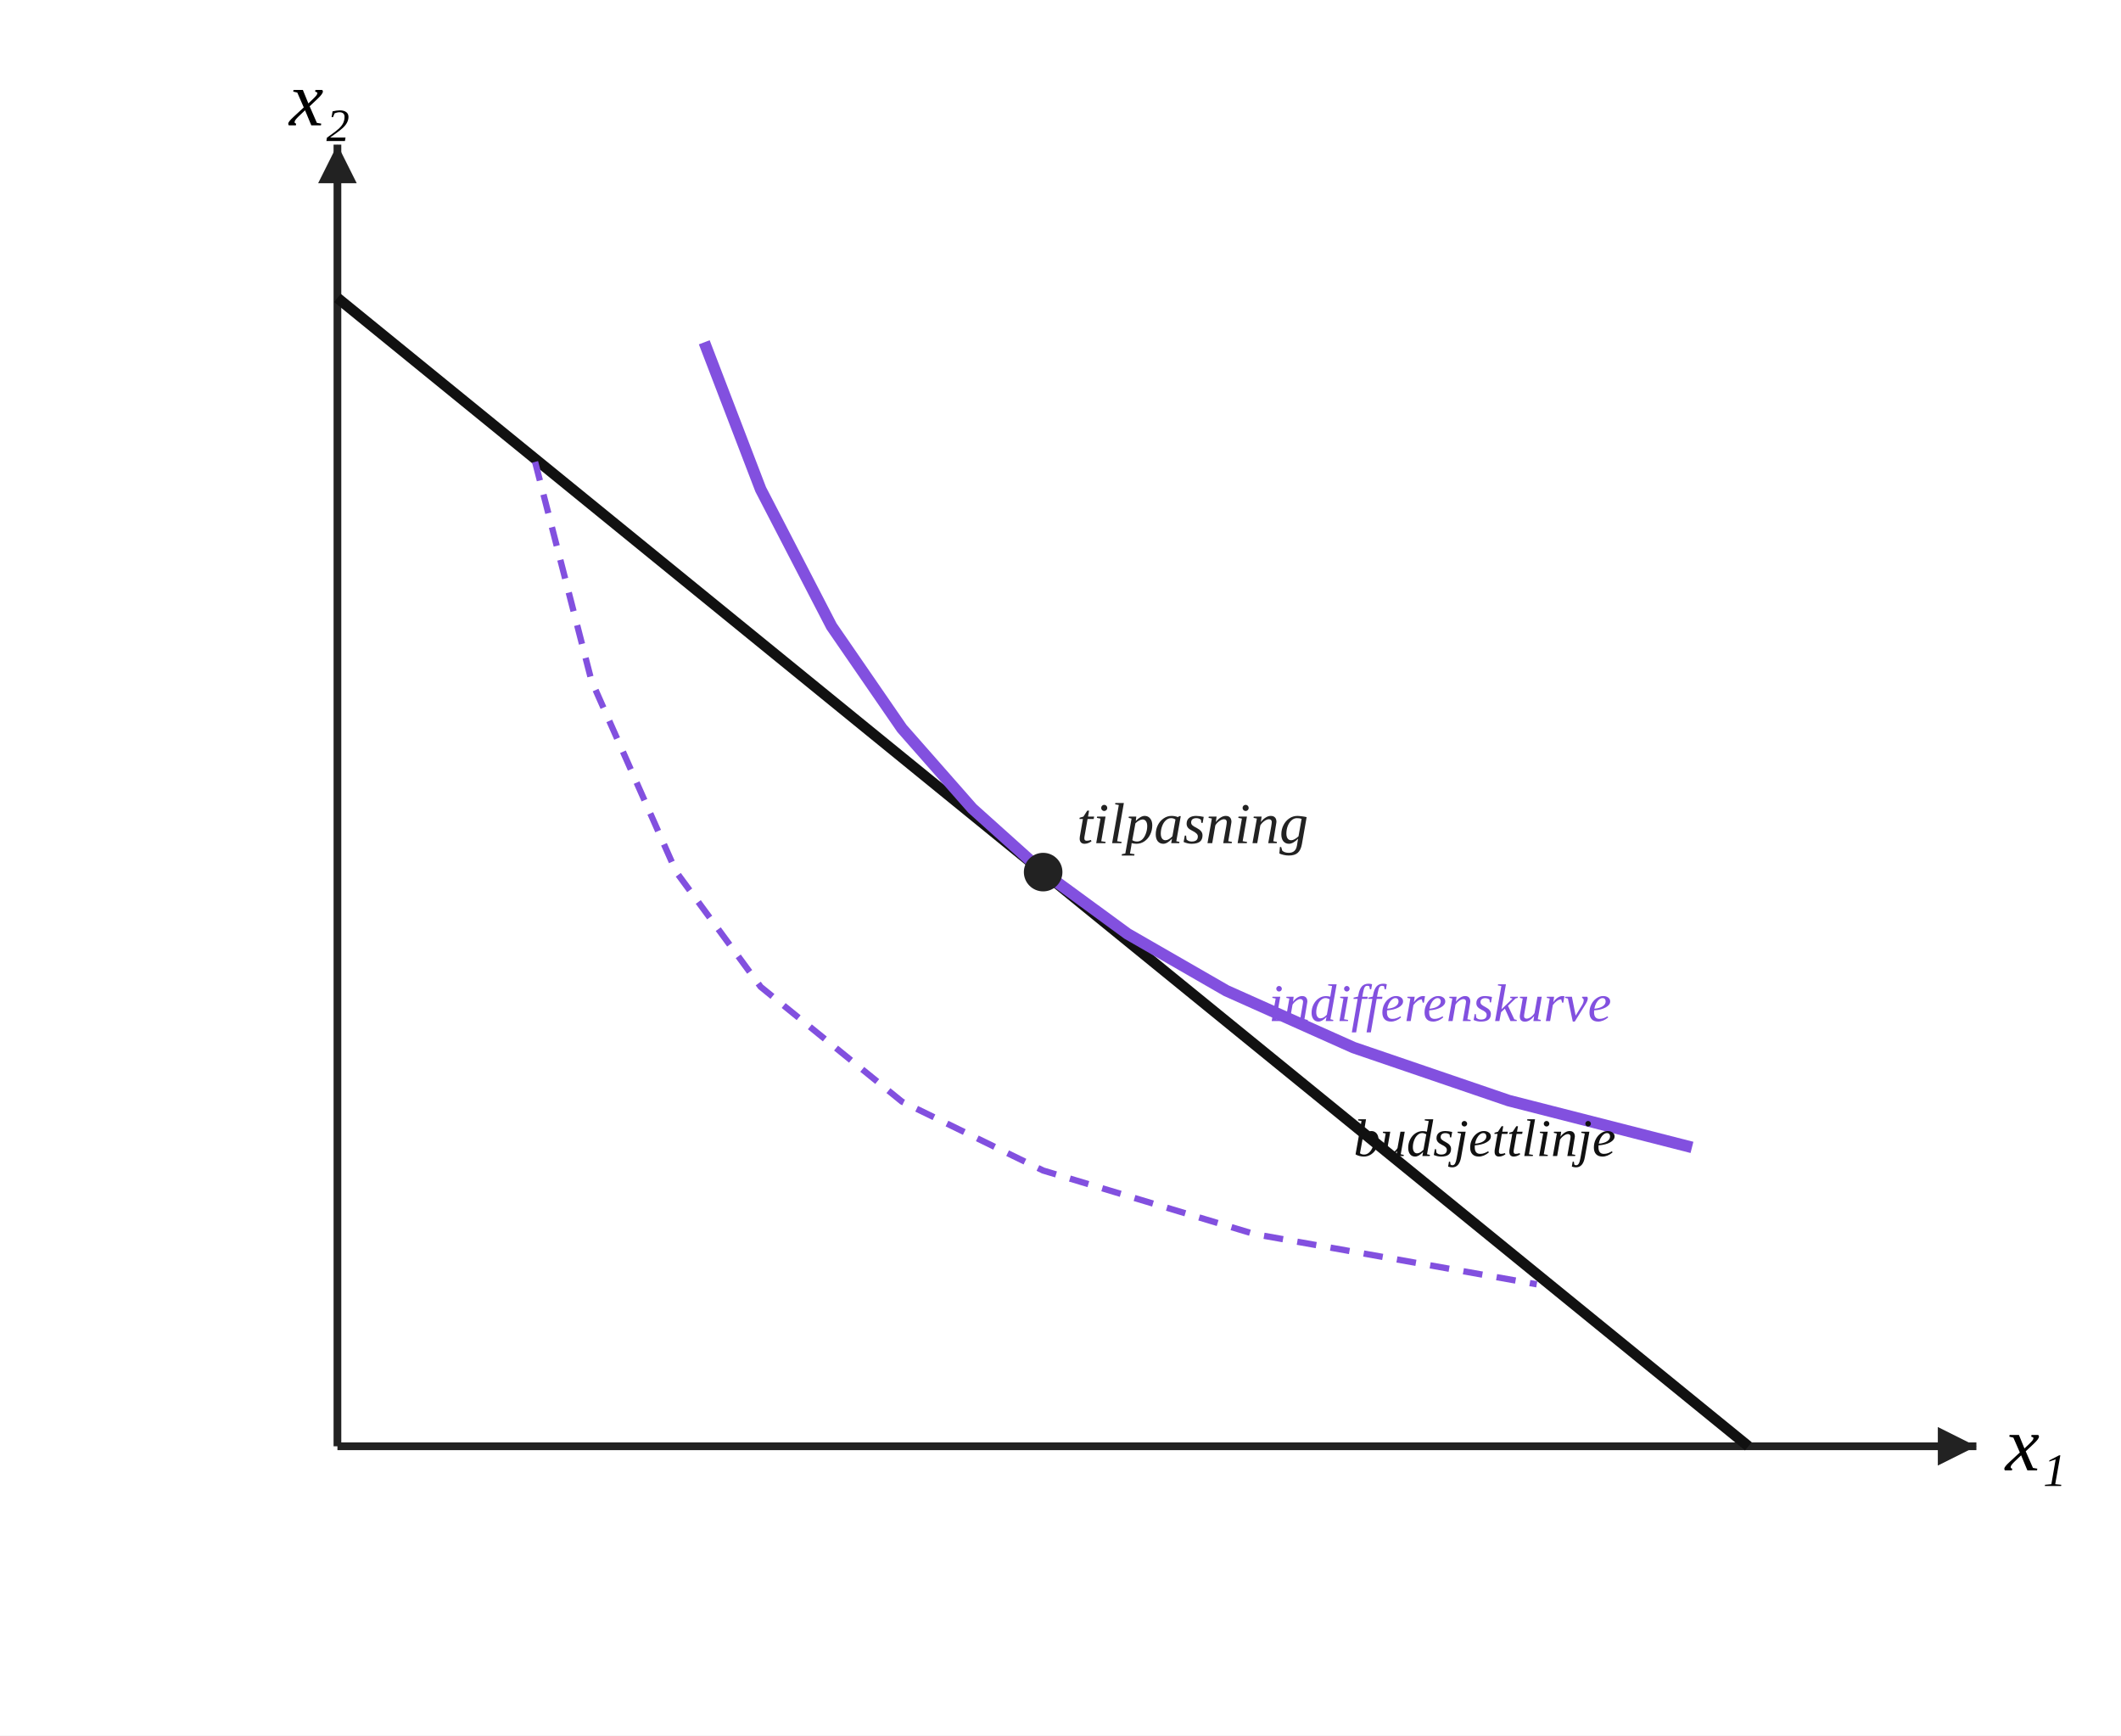
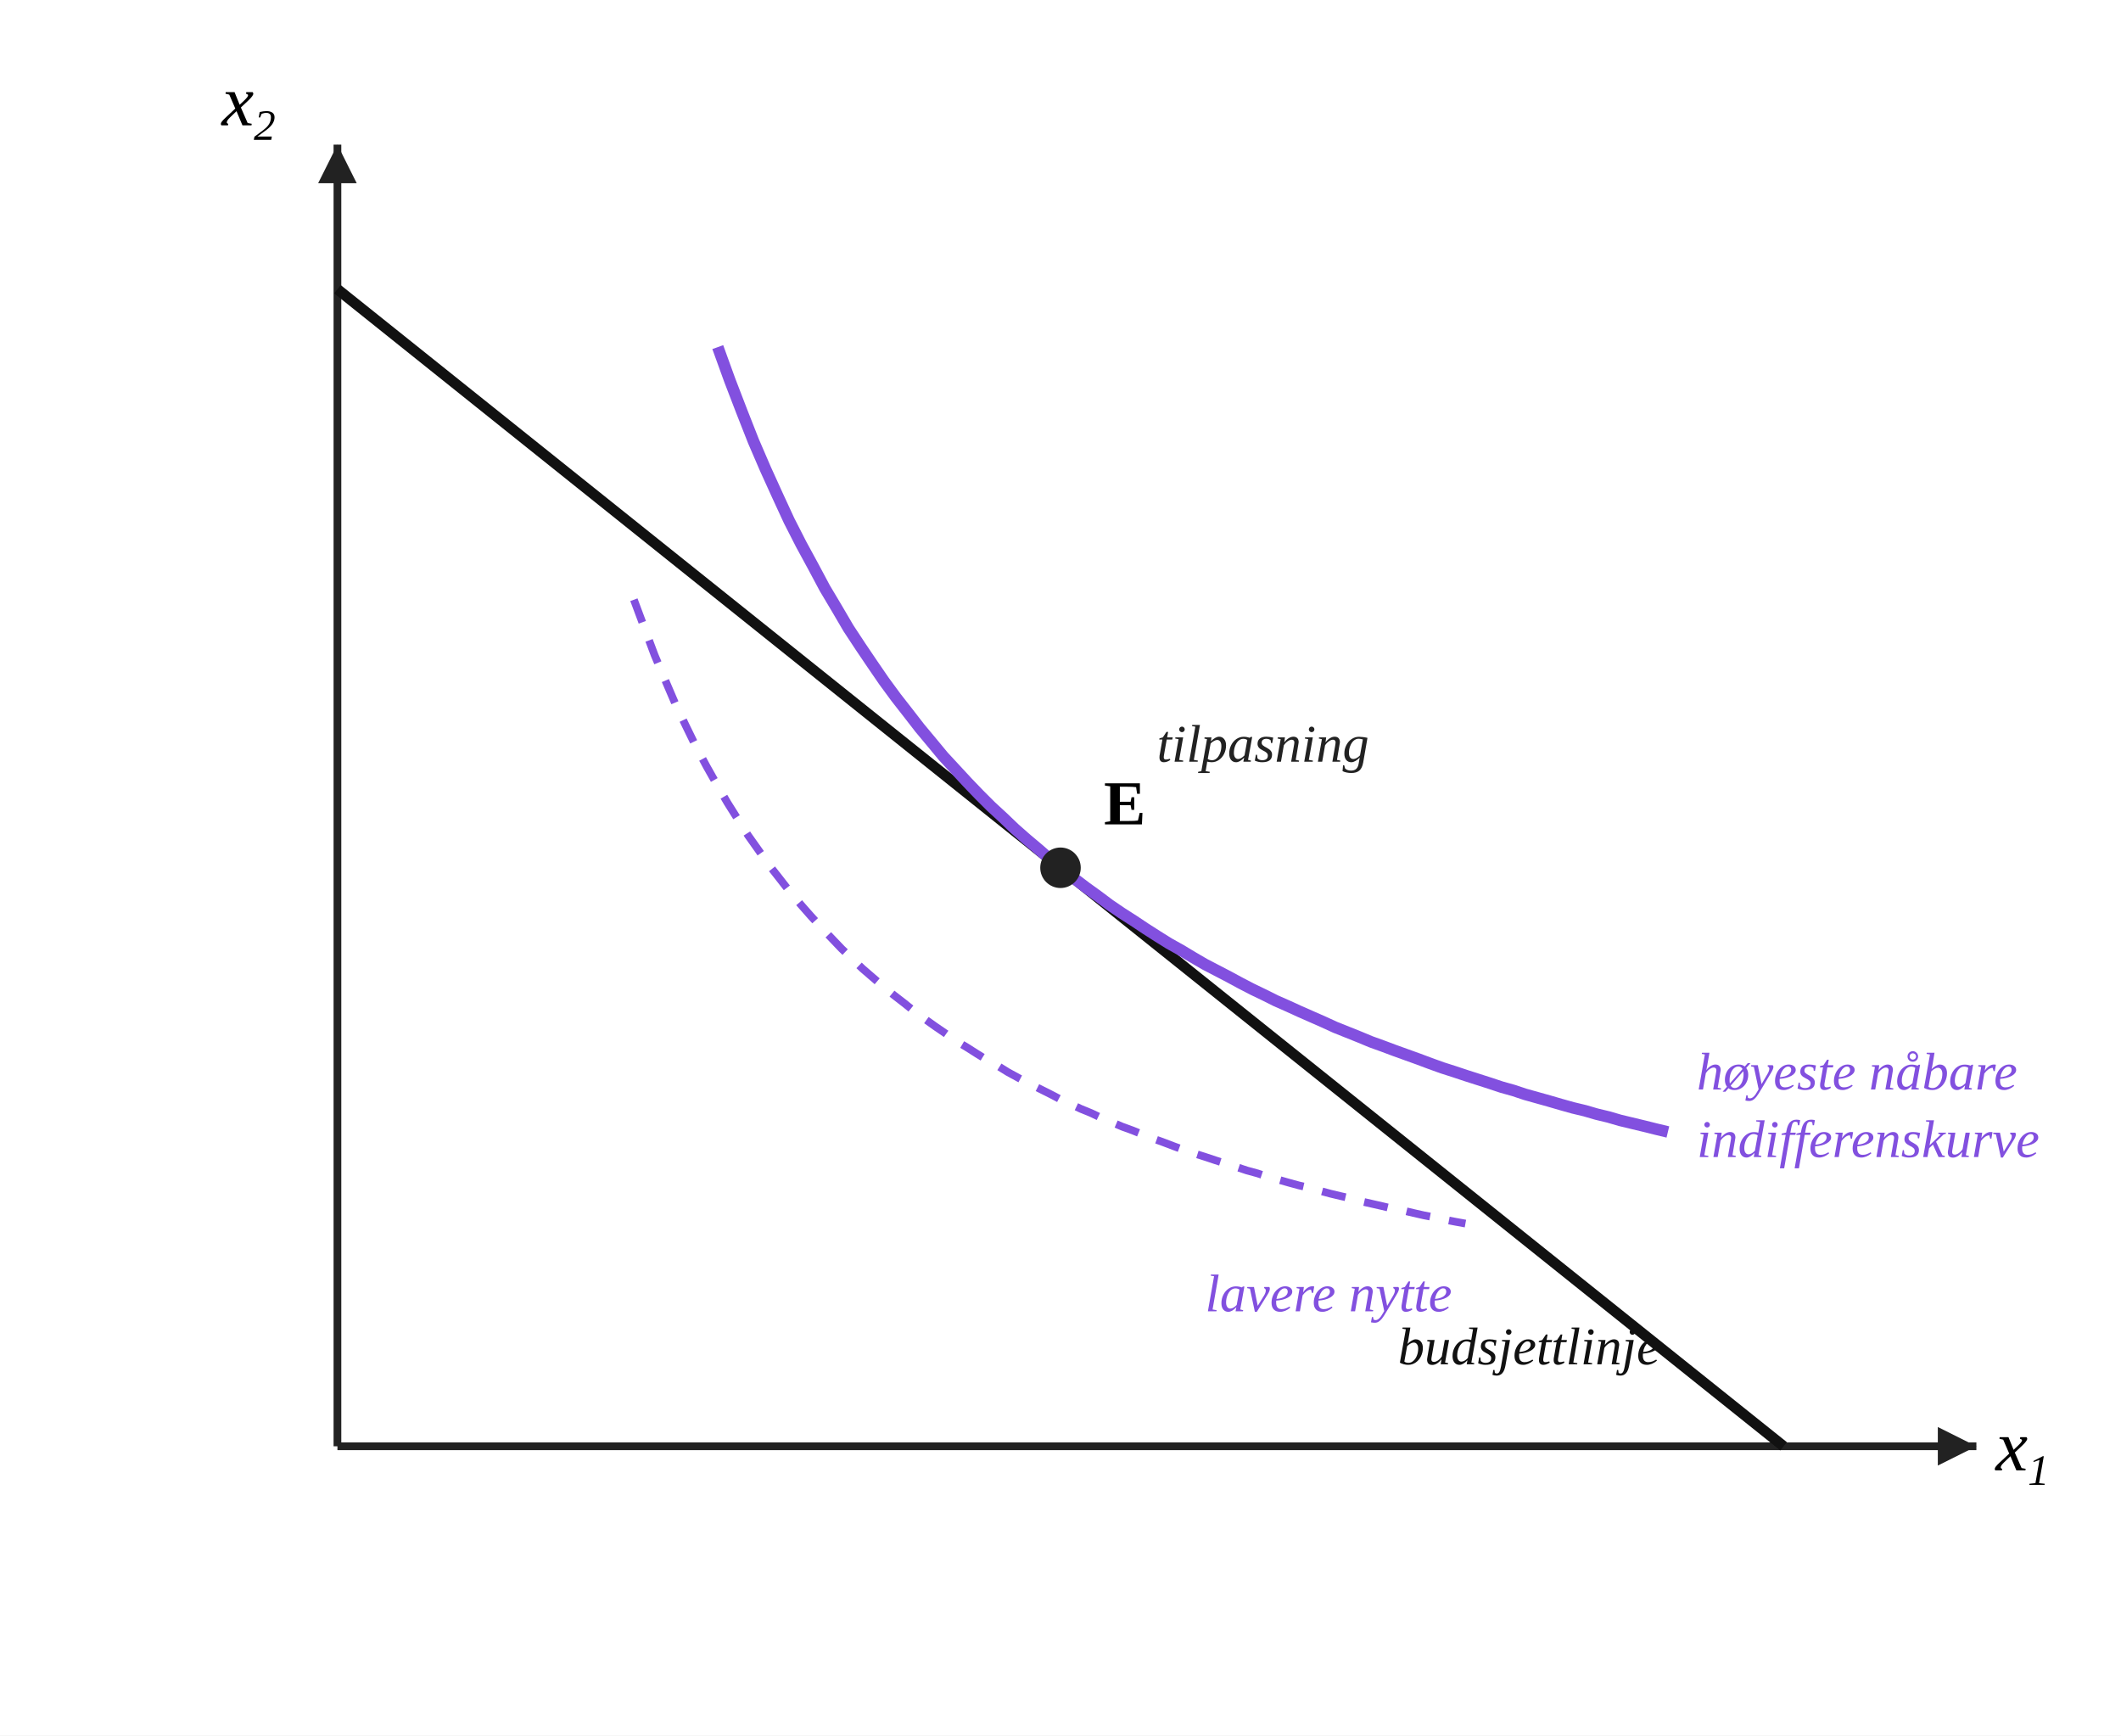
- <svg xmlns="http://www.w3.org/2000/svg" viewBox="0 0 440 360" font-family="Georgia, 'Times New Roman', serif" role="img" aria-label="Konsumentens tilpasning: budsjettlinja viser alle kombinasjoner av gode 1 og gode 2 som forbrukeren har råd til (helning minus prisforholdet). Indifferenskurven samler kombinasjoner med lik nytte og buer inn mot origo. Det beste valget er tangeringspunktet der budsjettlinja akkurat berører den høyeste nåbare indifferenskurven.">
+ <svg xmlns="http://www.w3.org/2000/svg" viewBox="0 0 440 360" font-family="Georgia, 'Times New Roman', serif" role="img" aria-label="Konsumentens tilpasning: budsjettlinja viser alle kombinasjoner av gode 1 og gode 2 som forbrukeren har råd til (helning minus prisforholdet). Indifferenskurvene samler kombinasjoner med lik nytte og buer konvekst inn mot origo. Det beste valget er tangeringspunktet E der budsjettlinja akkurat berører den høyeste nåbare indifferenskurven; en lavere, stiplet indifferenskurve ligger innenfor budsjettet, men gir mindre nytte.">
  <rect width="440" height="360" fill="#ffffff" />
-   <line x1="70" y1="300" x2="410" y2="300" stroke="#222" stroke-width="1.6" />
-   <line x1="70" y1="300" x2="70" y2="30" stroke="#222" stroke-width="1.6" />
-   <polygon points="410,300 402,296 402,304" fill="#222" />
-   <polygon points="70,30 66,38 74,38" fill="#222" />
-   <text x="416" y="305" font-size="16" font-style="italic">x₁</text>
-   <text x="60" y="26" font-size="16" font-style="italic">x₂</text>
-   <line x1="70.0" y1="61.8" x2="362.7" y2="300.0" stroke="#111" stroke-width="2.2" />
-   <polyline points="146.1,71.0 157.8,101.5 172.5,129.9 187.1,151.1 201.7,167.7 216.4,180.9 233.9,193.7 254.4,205.5 280.8,217.3 313.0,228.3 351.0,238.0" fill="none" stroke="#8250df" stroke-width="2.4" />
-   <polyline points="111.0,95.8 122.7,141.2 140.3,180.9 157.8,204.7 187.1,228.5 216.4,242.8 260.3,256.0 318.8,266.4" fill="none" stroke="#8250df" stroke-width="1.3" stroke-dasharray="4 3" />
-   <circle cx="216.4" cy="180.9" r="4" fill="#222" />
-   <text x="223.4" y="174.9" font-size="12" fill="#222" font-style="italic">tilpasning</text>
-   <text x="263.2" y="211.8" font-size="11" fill="#8250df" font-style="italic">indifferenskurve</text>
-   <text x="280.8" y="239.8" font-size="11" fill="#111" font-style="italic">budsjettlinje</text>
+   <line x1="70.0" y1="300.0" x2="410.0" y2="300.0" stroke="#222" stroke-width="1.6" />
+   <line x1="70.0" y1="300.0" x2="70.0" y2="30.0" stroke="#222" stroke-width="1.6" />
+   <polygon points="410.0,300.0 402.0,296.0 402.0,304.0" fill="#222" />
+   <polygon points="70.0,30.0 66.0,38.0 74.0,38.0" fill="#222" />
+   <text x="414.0" y="305.0" font-size="15" font-style="italic" fill="#000">x<tspan font-size="9" dy="3">1</tspan>
+   </text>
+   <text x="46.0" y="26.0" font-size="15" font-style="italic" fill="#000">x<tspan font-size="9" dy="3">2</tspan>
+   </text>
+   <line x1="70.0" y1="60.0" x2="370.0" y2="300.0" stroke="#111" stroke-width="2.2" />
+   <polyline points="148.9,72.0 151.4,78.9 153.9,85.4 156.3,91.5 158.8,97.3 161.3,102.8 163.7,108.0 166.2,112.9 168.7,117.5 171.1,122.0 173.6,126.2 176.0,130.3 178.5,134.1 181.0,137.8 183.4,141.3 185.9,144.7 188.4,147.9 190.8,151.0 193.3,154.0 195.7,156.9 198.2,159.6 200.7,162.3 203.1,164.8 205.6,167.3 208.1,169.6 210.5,171.9 213.0,174.1 215.5,176.2 217.9,178.3 220.4,180.3 222.8,182.2 225.3,184.1 227.8,185.9 230.2,187.7 232.7,189.4 235.2,191.0 237.6,192.6 240.1,194.2 242.5,195.7 245.0,197.1 247.5,198.6 249.9,200.0 252.4,201.3 254.9,202.6 257.3,203.9 259.8,205.2 262.3,206.4 264.7,207.6 267.2,208.7 269.6,209.8 272.1,210.9 274.6,212.0 277.0,213.1 279.5,214.1 282.0,215.1 284.4,216.1 286.9,217.0 289.3,217.9 291.8,218.8 294.3,219.7 296.7,220.6 299.2,221.5 301.7,222.3 304.1,223.1 306.6,223.9 309.1,224.7 311.5,225.5 314.0,226.2 316.4,227.0 318.9,227.7 321.4,228.4 323.8,229.1 326.3,229.8 328.8,230.4 331.2,231.1 333.7,231.7 336.1,232.4 338.6,233.0 341.1,233.6 343.5,234.2 346.0,234.8" fill="none" stroke="#8250df" stroke-width="2.4" />
+   <polyline points="131.5,124.4 133.7,130.3 135.8,135.9 138.0,141.1 140.1,146.0 142.3,150.6 144.4,154.9 146.6,159.0 148.8,162.9 150.9,166.5 153.1,170.0 155.2,173.3 157.4,176.4 159.5,179.4 161.7,182.2 163.8,184.9 166.0,187.5 168.2,190.0 170.3,192.3 172.5,194.6 174.6,196.8 176.8,198.9 178.9,200.9 181.1,202.8 183.2,204.6 185.4,206.4 187.6,208.1 189.7,209.8 191.9,211.4 194.0,212.9 196.2,214.4 198.3,215.9 200.5,217.2 202.7,218.6 204.8,219.9 207.0,221.1 209.1,222.4 211.3,223.6 213.4,224.7 215.6,225.8 217.8,226.9 219.9,228.0 222.1,229.0 224.2,230.0 226.4,230.9 228.5,231.9 230.7,232.8 232.8,233.7 235.0,234.5 237.2,235.4 239.3,236.2 241.5,237.0 243.6,237.8 245.8,238.6 247.9,239.3 250.1,240.0 252.2,240.7 254.4,241.4 256.6,242.1 258.7,242.8 260.9,243.4 263.0,244.1 265.2,244.7 267.3,245.3 269.5,245.9 271.7,246.4 273.8,247.0 276.0,247.6 278.1,248.1 280.3,248.6 282.4,249.2 284.6,249.7 286.8,250.2 288.9,250.7 291.1,251.1 293.2,251.6 295.4,252.1 297.5,252.5 299.7,253.0 301.8,253.4 304.0,253.8" fill="none" stroke="#8250df" stroke-width="1.6" stroke-dasharray="5 4" />
+   <circle cx="220.0" cy="180.0" r="4.2" fill="#222" />
+   <text x="229.0" y="171.0" font-size="13" font-weight="bold" fill="#000">E</text>
+   <text x="240.0" y="158.0" font-size="11" font-style="italic" fill="#222">tilpasning</text>
+   <text x="290.0" y="283.0" font-size="11" font-style="italic" fill="#111">budsjettlinje</text>
+   <text x="352.0" y="226.0" font-size="11" font-style="italic" fill="#8250df">høyeste nåbare</text>
+   <text x="352.0" y="240.0" font-size="11" font-style="italic" fill="#8250df">indifferenskurve</text>
+   <text x="250.0" y="272.0" font-size="11" font-style="italic" fill="#8250df">lavere nytte</text>
</svg>
